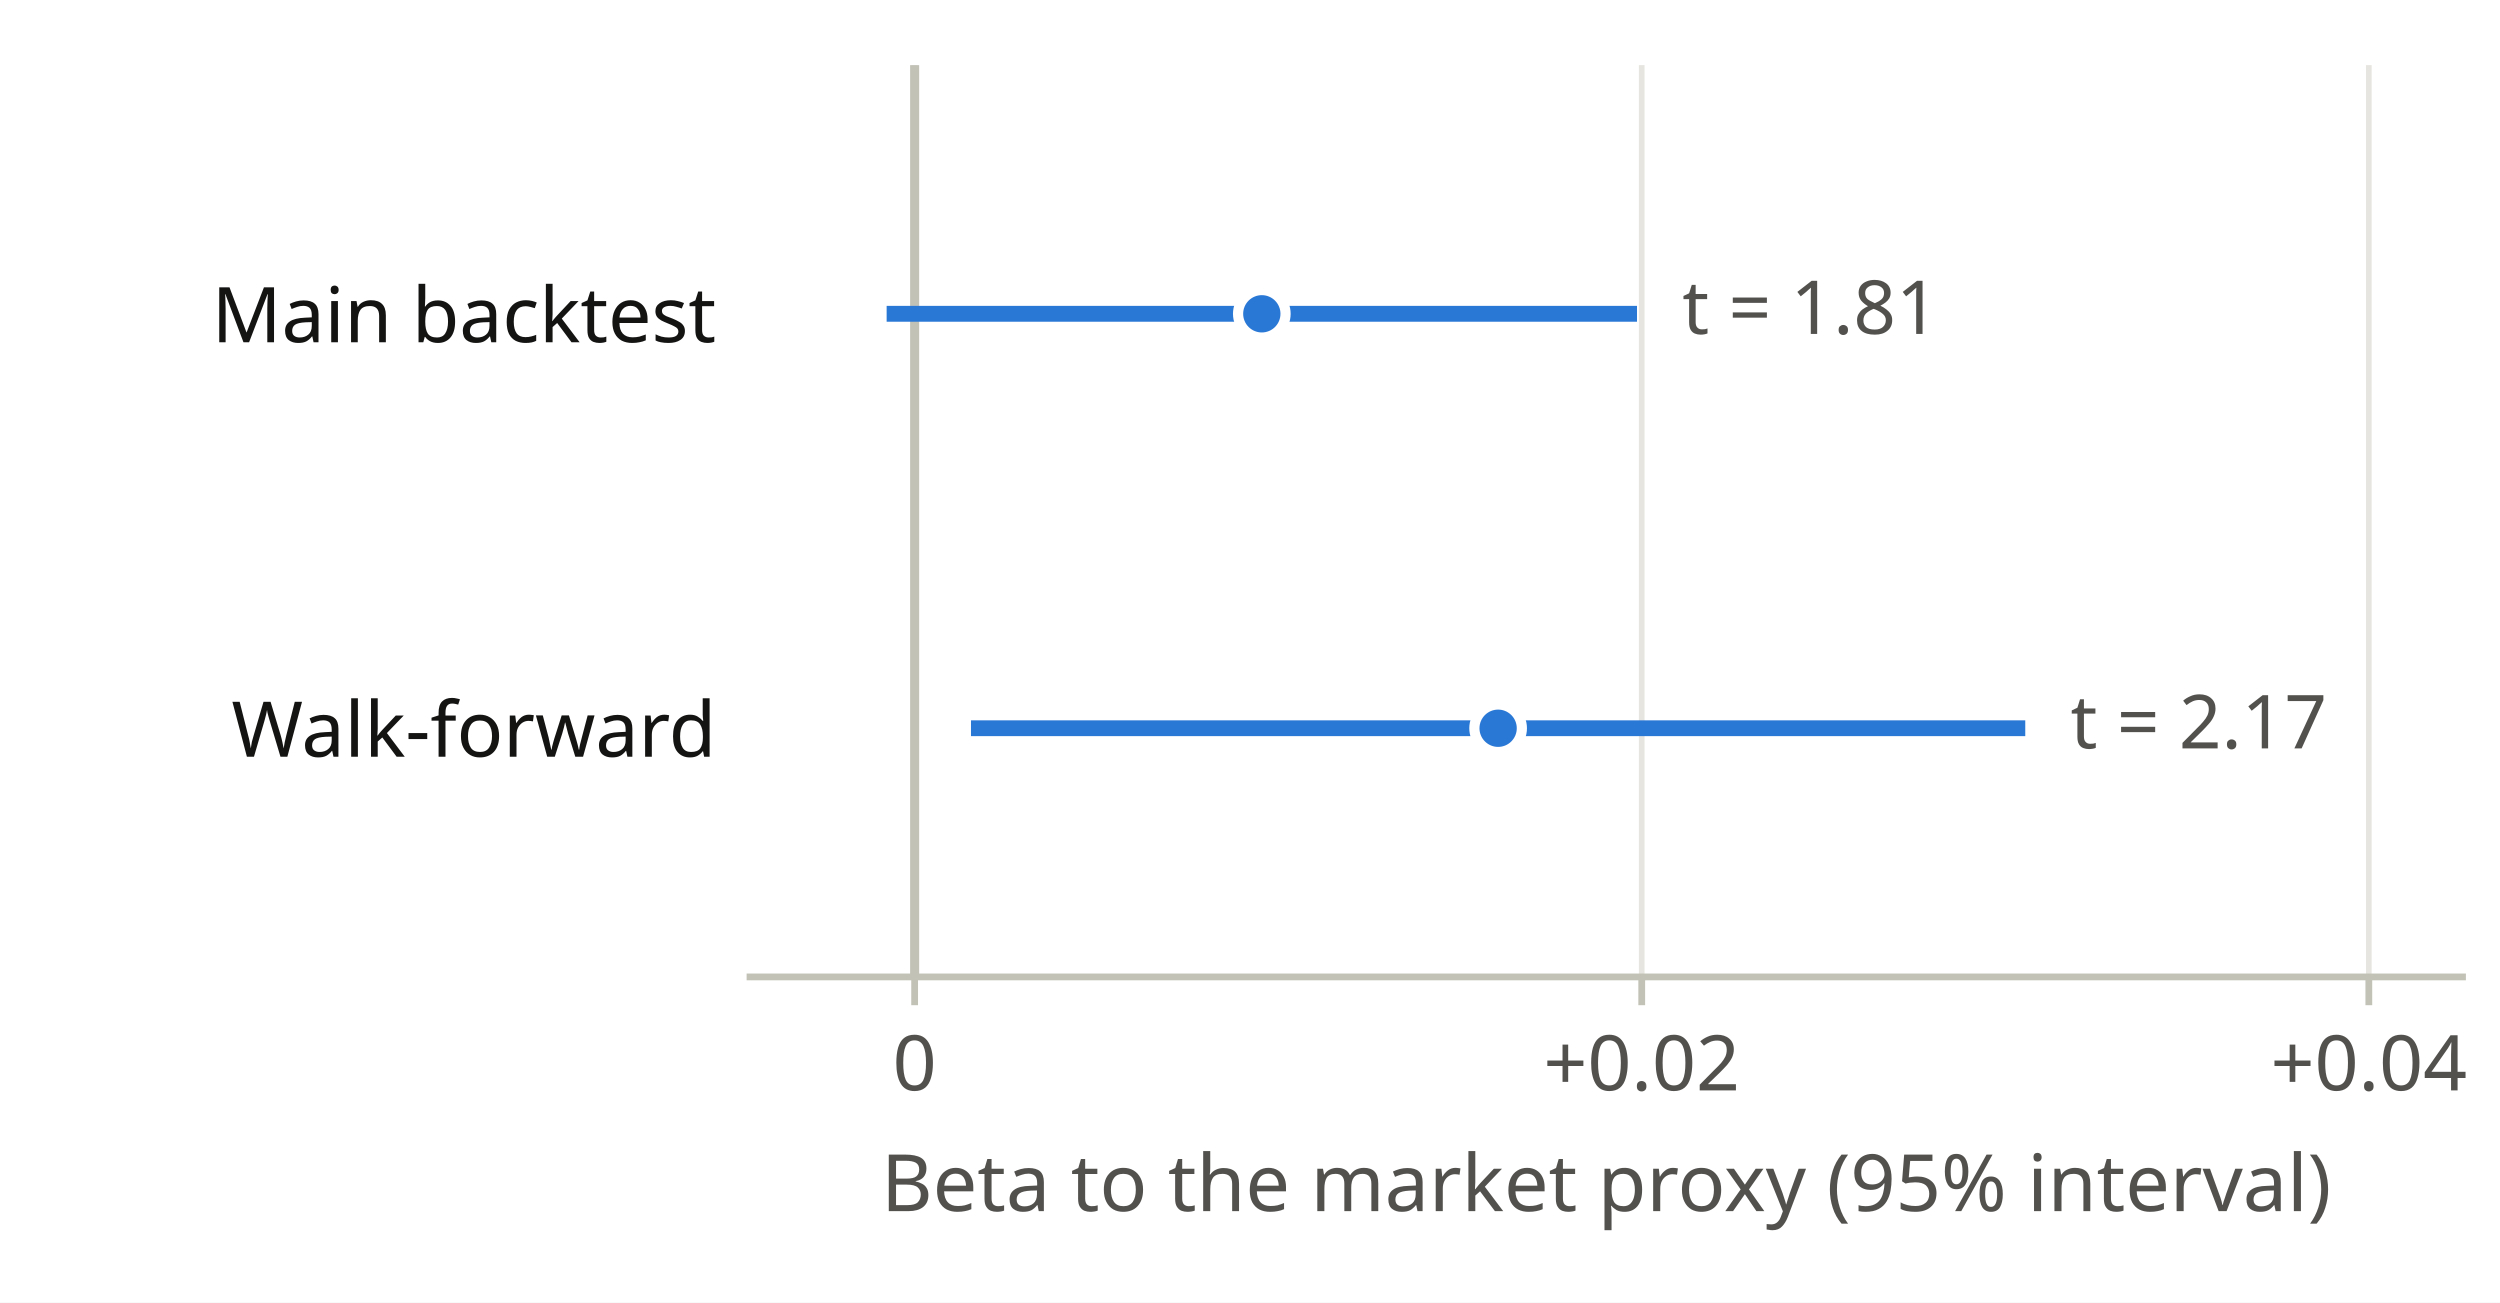
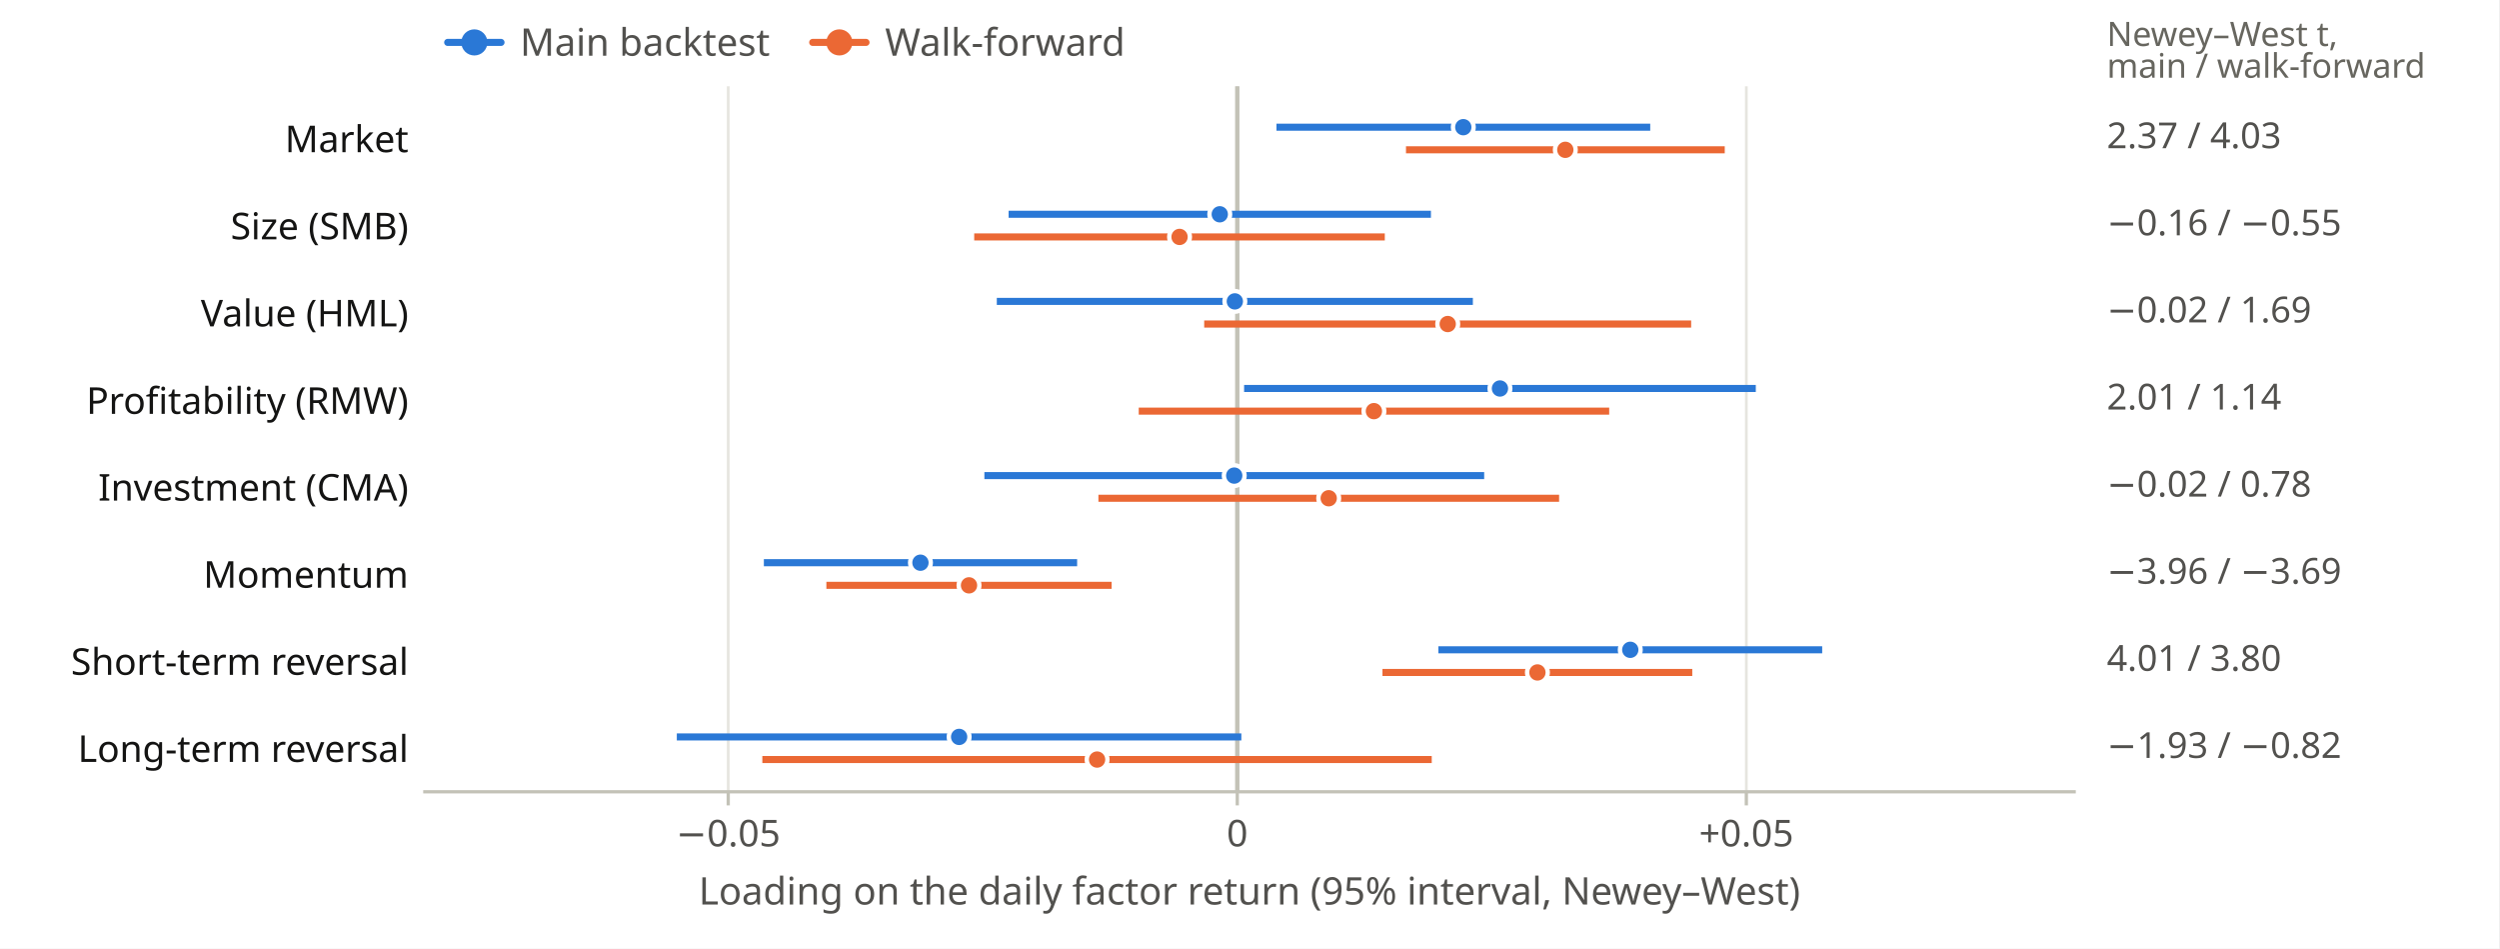
- <svg xmlns="http://www.w3.org/2000/svg" xmlns:xlink="http://www.w3.org/1999/xlink" width="221.102pt" height="115.2pt" viewBox="0 0 221.102 115.2" version="1.1">
+ <svg xmlns="http://www.w3.org/2000/svg" xmlns:xlink="http://www.w3.org/1999/xlink" width="459.213pt" height="174.24pt" viewBox="0 0 459.213 174.24" version="1.1">
  <defs>
    <style type="text/css">*{stroke-linejoin: round; stroke-linecap: butt}</style>
  </defs>
  <g id="figure_1">
    <g id="patch_1">
-       <path d="M 0 115.2 L 221.102 115.2 L 221.102 0 L 0 0 z " style="fill: #ffffff" />
+       <path d="M 0 174.24 L 459.213 174.24 L 459.213 0 L 0 0 z " style="fill: #ffffff" />
    </g>
    <g id="axes_1">
      <g id="patch_2">
-         <path d="M 66.331 86.4 L 217.786 86.4 L 217.786 5.76 L 66.331 5.76 z " style="fill: #ffffff" />
+         <path d="M 78.066 145.44 L 381.146 145.44 L 381.146 15.84 L 78.066 15.84 z " style="fill: #ffffff" />
      </g>
      <g id="matplotlib.axis_1">
        <g id="xtick_1">
          <g id="line2d_1">
-             <path d="M 80.891 86.4 L 80.891 5.76 " clip-path="url(#p2a5608bdf0)" style="fill: none; stroke: #e6e5df; stroke-width: 0.5; stroke-linecap: round" />
+             <path d="M 133.818 145.44 L 133.818 15.84 " clip-path="url(#pde62d1dbb1)" style="fill: none; stroke: #e6e5df; stroke-width: 0.5; stroke-linecap: round" />
          </g>
          <g id="line2d_2">
            <defs>
              <path id="m30e6e8c478" d="M 0 0 L 0 2.5 " style="stroke: #c3c2b7; stroke-width: 0.6" />
            </defs>
            <g>
-               <use xlink:href="#m30e6e8c478" x="80.891" y="86.4" style="fill: #c3c2b7; stroke: #c3c2b7; stroke-width: 0.6" />
+               <use xlink:href="#m30e6e8c478" x="133.818" y="145.44" style="fill: #c3c2b7; stroke: #c3c2b7; stroke-width: 0.6" />
            </g>
          </g>
          <g id="text_1">
-             <text style="font-size: 6.8px; font-family: 'IBM Plex Sans'; text-anchor: middle; fill: #52514e" x="80.891" y="96.432" transform="rotate(-0 80.89063 96.432)">0</text>
+             <text style="font-size: 6.8px; font-family: 'IBM Plex Sans'; text-anchor: middle; fill: #52514e" x="133.818" y="155.472" transform="rotate(-0 133.818 155.472)">−0.05</text>
          </g>
        </g>
        <g id="xtick_2">
          <g id="line2d_3">
-             <path d="M 145.196 86.4 L 145.196 5.76 " clip-path="url(#p2a5608bdf0)" style="fill: none; stroke: #e6e5df; stroke-width: 0.5; stroke-linecap: round" />
+             <path d="M 227.361 145.44 L 227.361 15.84 " clip-path="url(#pde62d1dbb1)" style="fill: none; stroke: #e6e5df; stroke-width: 0.5; stroke-linecap: round" />
          </g>
          <g id="line2d_4">
            <g>
-               <use xlink:href="#m30e6e8c478" x="145.196" y="86.4" style="fill: #c3c2b7; stroke: #c3c2b7; stroke-width: 0.6" />
+               <use xlink:href="#m30e6e8c478" x="227.361" y="145.44" style="fill: #c3c2b7; stroke: #c3c2b7; stroke-width: 0.6" />
            </g>
          </g>
          <g id="text_2">
-             <text style="font-size: 6.8px; font-family: 'IBM Plex Sans'; text-anchor: middle; fill: #52514e" x="145.196" y="96.432" transform="rotate(-0 145.1956 96.432)">+0.02</text>
+             <text style="font-size: 6.8px; font-family: 'IBM Plex Sans'; text-anchor: middle; fill: #52514e" x="227.361" y="155.472" transform="rotate(-0 227.3613 155.472)">0</text>
          </g>
        </g>
        <g id="xtick_3">
          <g id="line2d_5">
-             <path d="M 209.501 86.4 L 209.501 5.76 " clip-path="url(#p2a5608bdf0)" style="fill: none; stroke: #e6e5df; stroke-width: 0.5; stroke-linecap: round" />
+             <path d="M 320.905 145.44 L 320.905 15.84 " clip-path="url(#pde62d1dbb1)" style="fill: none; stroke: #e6e5df; stroke-width: 0.5; stroke-linecap: round" />
          </g>
          <g id="line2d_6">
            <g>
-               <use xlink:href="#m30e6e8c478" x="209.501" y="86.4" style="fill: #c3c2b7; stroke: #c3c2b7; stroke-width: 0.6" />
+               <use xlink:href="#m30e6e8c478" x="320.905" y="145.44" style="fill: #c3c2b7; stroke: #c3c2b7; stroke-width: 0.6" />
            </g>
          </g>
          <g id="text_3">
-             <text style="font-size: 6.8px; font-family: 'IBM Plex Sans'; text-anchor: middle; fill: #52514e" x="209.501" y="96.432" transform="rotate(-0 209.5005 96.432)">+0.04</text>
+             <text style="font-size: 6.8px; font-family: 'IBM Plex Sans'; text-anchor: middle; fill: #52514e" x="320.905" y="155.472" transform="rotate(-0 320.9046 155.472)">+0.05</text>
          </g>
        </g>
        <g id="text_4">
-           <text style="font-size: 7px; font-family: 'IBM Plex Sans'; text-anchor: middle; fill: #52514e" x="142.058" y="107.112" transform="rotate(-0 142.0583 107.112)">Beta to the market proxy (95% interval)</text>
+           <text style="font-size: 7px; font-family: 'IBM Plex Sans'; text-anchor: middle; fill: #52514e" x="229.606" y="166.152" transform="rotate(-0 229.6063 166.152)">Loading on the daily factor return (95% interval, Newey–West)</text>
        </g>
      </g>
      <g id="matplotlib.axis_2">
        <g id="ytick_1">
          <g id="line2d_7" />
          <g id="text_5">
-             <text style="font-size: 6.8px; font-family: 'IBM Plex Sans'; text-anchor: end; fill: #141413" x="63.331" y="30.269" transform="rotate(-0 63.33071 30.26873)">Main backtest</text>
+             <text style="font-size: 6.8px; font-family: 'IBM Plex Sans'; text-anchor: end; fill: #141413" x="75.066" y="27.956" transform="rotate(-0 75.06614 27.956)">Market</text>
          </g>
        </g>
        <g id="ytick_2">
          <g id="line2d_8" />
          <g id="text_6">
-             <text style="font-size: 6.8px; font-family: 'IBM Plex Sans'; text-anchor: end; fill: #141413" x="63.331" y="66.923" transform="rotate(-0 63.33071 66.92327)">Walk-forward</text>
-           </g>
-         </g>
-       </g>
-       <g id="line2d_9">
-         <path d="M 80.891 86.4 L 80.891 5.76 " clip-path="url(#p2a5608bdf0)" style="fill: none; stroke: #c3c2b7; stroke-width: 0.8; stroke-linecap: round" />
+             <text style="font-size: 6.8px; font-family: 'IBM Plex Sans'; text-anchor: end; fill: #141413" x="75.066" y="43.956" transform="rotate(-0 75.06614 43.956)">Size (SMB)</text>
+           </g>
+         </g>
+         <g id="ytick_3">
+           <g id="line2d_9" />
+           <g id="text_7">
+             <text style="font-size: 6.8px; font-family: 'IBM Plex Sans'; text-anchor: end; fill: #141413" x="75.066" y="59.956" transform="rotate(-0 75.06614 59.956)">Value (HML)</text>
+           </g>
+         </g>
+         <g id="ytick_4">
+           <g id="line2d_10" />
+           <g id="text_8">
+             <text style="font-size: 6.8px; font-family: 'IBM Plex Sans'; text-anchor: end; fill: #141413" x="75.066" y="76.024" transform="rotate(-0 75.06614 76.024)">Profitability (RMW)</text>
+           </g>
+         </g>
+         <g id="ytick_5">
+           <g id="line2d_11" />
+           <g id="text_9">
+             <text style="font-size: 6.8px; font-family: 'IBM Plex Sans'; text-anchor: end; fill: #141413" x="75.066" y="91.956" transform="rotate(-0 75.06614 91.956)">Investment (CMA)</text>
+           </g>
+         </g>
+         <g id="ytick_6">
+           <g id="line2d_12" />
+           <g id="text_10">
+             <text style="font-size: 6.8px; font-family: 'IBM Plex Sans'; text-anchor: end; fill: #141413" x="75.066" y="107.956" transform="rotate(-0 75.06614 107.956)">Momentum</text>
+           </g>
+         </g>
+         <g id="ytick_7">
+           <g id="line2d_13" />
+           <g id="text_11">
+             <text style="font-size: 6.8px; font-family: 'IBM Plex Sans'; text-anchor: end; fill: #141413" x="75.066" y="123.956" transform="rotate(-0 75.06614 123.956)">Short-term reversal</text>
+           </g>
+         </g>
+         <g id="ytick_8">
+           <g id="line2d_14" />
+           <g id="text_12">
+             <text style="font-size: 6.8px; font-family: 'IBM Plex Sans'; text-anchor: end; fill: #141413" x="75.066" y="139.956" transform="rotate(-0 75.06614 139.956)">Long-term reversal</text>
+           </g>
+         </g>
+       </g>
+       <g id="line2d_15">
+         <path d="M 227.361 145.44 L 227.361 15.84 " clip-path="url(#pde62d1dbb1)" style="fill: none; stroke: #c3c2b7; stroke-width: 0.8; stroke-linecap: round" />
      </g>
      <g id="patch_3">
-         <path d="M 66.331 86.4 L 217.786 86.4 " style="fill: none; stroke: #c3c2b7; stroke-width: 0.6; stroke-linejoin: miter; stroke-linecap: square" />
-       </g>
-       <g id="line2d_10">
-         <path d="M 78.415 27.753 L 144.778 27.753 " clip-path="url(#p2a5608bdf0)" style="fill: none; stroke: #2a78d6; stroke-width: 1.4" />
-       </g>
-       <g id="text_7">
-         <text style="font-size: 6.6px; font-family: 'IBM Plex Sans'; text-anchor: start; fill: #52514e" x="148.778" y="29.535" transform="rotate(-0 148.7776 29.53473)">t = 1.81</text>
-       </g>
-       <g id="line2d_11">
-         <path d="M 85.874 64.407 L 179.116 64.407 " clip-path="url(#p2a5608bdf0)" style="fill: none; stroke: #2a78d6; stroke-width: 1.4" />
-       </g>
-       <g id="text_8">
-         <text style="font-size: 6.6px; font-family: 'IBM Plex Sans'; text-anchor: start; fill: #52514e" x="183.116" y="66.189" transform="rotate(-0 183.1164 66.18927)">t = 2.17</text>
-       </g>
-       <g id="line2d_12">
-         <path d="M 111.596 27.753 " clip-path="url(#p2a5608bdf0)" style="fill: none; stroke: #2a78d6; stroke-width: 1.1; stroke-linecap: round" />
+         <path d="M 78.066 145.44 L 381.146 145.44 " style="fill: none; stroke: #c3c2b7; stroke-width: 0.6; stroke-linejoin: miter; stroke-linecap: square" />
+       </g>
+       <g id="line2d_16">
+         <path d="M 234.564 23.36 L 303.244 23.36 " clip-path="url(#pde62d1dbb1)" style="fill: none; stroke: #2a78d6; stroke-width: 1.3" />
+       </g>
+       <g id="line2d_17">
+         <path d="M 185.342 39.36 L 262.945 39.36 " clip-path="url(#pde62d1dbb1)" style="fill: none; stroke: #2a78d6; stroke-width: 1.3" />
+       </g>
+       <g id="line2d_18">
+         <path d="M 183.171 55.36 L 270.653 55.36 " clip-path="url(#pde62d1dbb1)" style="fill: none; stroke: #2a78d6; stroke-width: 1.3" />
+       </g>
+       <g id="line2d_19">
+         <path d="M 228.615 71.36 L 322.644 71.36 " clip-path="url(#pde62d1dbb1)" style="fill: none; stroke: #2a78d6; stroke-width: 1.3" />
+       </g>
+       <g id="line2d_20">
+         <path d="M 180.889 87.36 L 272.73 87.36 " clip-path="url(#pde62d1dbb1)" style="fill: none; stroke: #2a78d6; stroke-width: 1.3" />
+       </g>
+       <g id="line2d_21">
+         <path d="M 140.366 103.36 L 197.933 103.36 " clip-path="url(#pde62d1dbb1)" style="fill: none; stroke: #2a78d6; stroke-width: 1.3" />
+       </g>
+       <g id="line2d_22">
+         <path d="M 264.311 119.36 L 334.843 119.36 " clip-path="url(#pde62d1dbb1)" style="fill: none; stroke: #2a78d6; stroke-width: 1.3" />
+       </g>
+       <g id="line2d_23">
+         <path d="M 124.37 135.36 L 228.11 135.36 " clip-path="url(#pde62d1dbb1)" style="fill: none; stroke: #2a78d6; stroke-width: 1.3" />
+       </g>
+       <g id="line2d_24">
+         <path d="M 258.362 27.52 L 316.938 27.52 " clip-path="url(#pde62d1dbb1)" style="fill: none; stroke: #eb6834; stroke-width: 1.3" />
+       </g>
+       <g id="line2d_25">
+         <path d="M 179.018 43.52 L 254.47 43.52 " clip-path="url(#pde62d1dbb1)" style="fill: none; stroke: #eb6834; stroke-width: 1.3" />
+       </g>
+       <g id="line2d_26">
+         <path d="M 221.281 59.52 L 310.764 59.52 " clip-path="url(#pde62d1dbb1)" style="fill: none; stroke: #eb6834; stroke-width: 1.3" />
+       </g>
+       <g id="line2d_27">
+         <path d="M 209.251 75.52 L 295.704 75.52 " clip-path="url(#pde62d1dbb1)" style="fill: none; stroke: #eb6834; stroke-width: 1.3" />
+       </g>
+       <g id="line2d_28">
+         <path d="M 201.843 91.52 L 286.499 91.52 " clip-path="url(#pde62d1dbb1)" style="fill: none; stroke: #eb6834; stroke-width: 1.3" />
+       </g>
+       <g id="line2d_29">
+         <path d="M 151.853 107.52 L 204.275 107.52 " clip-path="url(#pde62d1dbb1)" style="fill: none; stroke: #eb6834; stroke-width: 1.3" />
+       </g>
+       <g id="line2d_30">
+         <path d="M 254.04 123.52 L 310.97 123.52 " clip-path="url(#pde62d1dbb1)" style="fill: none; stroke: #eb6834; stroke-width: 1.3" />
+       </g>
+       <g id="line2d_31">
+         <path d="M 140.085 139.52 L 263.095 139.52 " clip-path="url(#pde62d1dbb1)" style="fill: none; stroke: #eb6834; stroke-width: 1.3" />
+       </g>
+       <g id="text_13">
+         <text style="font-size: 6.6px; font-family: 'IBM Plex Sans'; text-anchor: start; fill: #52514e" x="387.146" y="27.222" transform="rotate(-0 387.1465 27.222)">2.37 / 4.03</text>
+       </g>
+       <g id="text_14">
+         <text style="font-size: 6.6px; font-family: 'IBM Plex Sans'; text-anchor: start; fill: #52514e" x="387.146" y="43.222" transform="rotate(-0 387.1465 43.222)">−0.16 / −0.55</text>
+       </g>
+       <g id="text_15">
+         <text style="font-size: 6.6px; font-family: 'IBM Plex Sans'; text-anchor: start; fill: #52514e" x="387.146" y="59.222" transform="rotate(-0 387.1465 59.222)">−0.02 / 1.69</text>
+       </g>
+       <g id="text_16">
+         <text style="font-size: 6.6px; font-family: 'IBM Plex Sans'; text-anchor: start; fill: #52514e" x="387.146" y="75.222" transform="rotate(-0 387.1465 75.222)">2.01 / 1.14</text>
+       </g>
+       <g id="text_17">
+         <text style="font-size: 6.6px; font-family: 'IBM Plex Sans'; text-anchor: start; fill: #52514e" x="387.146" y="91.222" transform="rotate(-0 387.1465 91.222)">−0.02 / 0.78</text>
+       </g>
+       <g id="text_18">
+         <text style="font-size: 6.6px; font-family: 'IBM Plex Sans'; text-anchor: start; fill: #52514e" x="387.146" y="107.222" transform="rotate(-0 387.1465 107.222)">−3.96 / −3.69</text>
+       </g>
+       <g id="text_19">
+         <text style="font-size: 6.6px; font-family: 'IBM Plex Sans'; text-anchor: start; fill: #52514e" x="387.146" y="123.222" transform="rotate(-0 387.1465 123.222)">4.01 / 3.80</text>
+       </g>
+       <g id="text_20">
+         <text style="font-size: 6.6px; font-family: 'IBM Plex Sans'; text-anchor: start; fill: #52514e" x="387.146" y="139.222" transform="rotate(-0 387.1465 139.222)">−1.93 / −0.82</text>
+       </g>
+       <g id="text_21">
+         <text style="font-size: 6.2px; font-family: 'IBM Plex Sans'; fill: #67665f" transform="translate(387.1465 8.452)">Newey–West t,</text>
+         <text style="font-size: 6.2px; font-family: 'IBM Plex Sans'; fill: #67665f" transform="translate(387.1465 14.28)">main / walk-forward</text>
+       </g>
+       <g id="line2d_32">
+         <path d="M 268.894 23.36 " clip-path="url(#pde62d1dbb1)" style="fill: none; stroke: #2a78d6; stroke-width: 1.1; stroke-linecap: round" />
        <defs>
-           <path id="m3efd54278e" d="M 0 2.1 C 0.557 2.1 1.091 1.879 1.485 1.485 C 1.879 1.091 2.1 0.557 2.1 0 C 2.1 -0.557 1.879 -1.091 1.485 -1.485 C 1.091 -1.879 0.557 -2.1 0 -2.1 C -0.557 -2.1 -1.091 -1.879 -1.485 -1.485 C -1.879 -1.091 -2.1 -0.557 -2.1 0 C -2.1 0.557 -1.879 1.091 -1.485 1.485 C -1.091 1.879 -0.557 2.1 0 2.1 z " style="stroke: #ffffff; stroke-width: 0.9" />
+           <path id="m32dd954fac" d="M 0 1.9 C 0.504 1.9 0.987 1.7 1.344 1.344 C 1.7 0.987 1.9 0.504 1.9 0 C 1.9 -0.504 1.7 -0.987 1.344 -1.344 C 0.987 -1.7 0.504 -1.9 0 -1.9 C -0.504 -1.9 -0.987 -1.7 -1.344 -1.344 C -1.7 -0.987 -1.9 -0.504 -1.9 0 C -1.9 0.504 -1.7 0.987 -1.344 1.344 C -0.987 1.7 -0.504 1.9 0 1.9 z " style="stroke: #ffffff; stroke-width: 0.8" />
        </defs>
-         <g clip-path="url(#p2a5608bdf0)">
-           <use xlink:href="#m3efd54278e" x="111.596" y="27.753" style="fill: #2a78d6; stroke: #ffffff; stroke-width: 0.9" />
-         </g>
-       </g>
-       <g id="line2d_13">
-         <path d="M 132.495 64.407 " clip-path="url(#p2a5608bdf0)" style="fill: none; stroke: #2a78d6; stroke-width: 1.1; stroke-linecap: round" />
-         <g clip-path="url(#p2a5608bdf0)">
-           <use xlink:href="#m3efd54278e" x="132.495" y="64.407" style="fill: #2a78d6; stroke: #ffffff; stroke-width: 0.9" />
+         <g clip-path="url(#pde62d1dbb1)">
+           <use xlink:href="#m32dd954fac" x="268.894" y="23.36" style="fill: #2a78d6; stroke: #ffffff; stroke-width: 0.8" />
+         </g>
+       </g>
+       <g id="line2d_33">
+         <path d="M 224.143 39.36 " clip-path="url(#pde62d1dbb1)" style="fill: none; stroke: #2a78d6; stroke-width: 1.1; stroke-linecap: round" />
+         <g clip-path="url(#pde62d1dbb1)">
+           <use xlink:href="#m32dd954fac" x="224.143" y="39.36" style="fill: #2a78d6; stroke: #ffffff; stroke-width: 0.8" />
+         </g>
+       </g>
+       <g id="line2d_34">
+         <path d="M 226.912 55.36 " clip-path="url(#pde62d1dbb1)" style="fill: none; stroke: #2a78d6; stroke-width: 1.1; stroke-linecap: round" />
+         <g clip-path="url(#pde62d1dbb1)">
+           <use xlink:href="#m32dd954fac" x="226.912" y="55.36" style="fill: #2a78d6; stroke: #ffffff; stroke-width: 0.8" />
+         </g>
+       </g>
+       <g id="line2d_35">
+         <path d="M 275.63 71.36 " clip-path="url(#pde62d1dbb1)" style="fill: none; stroke: #2a78d6; stroke-width: 1.1; stroke-linecap: round" />
+         <g clip-path="url(#pde62d1dbb1)">
+           <use xlink:href="#m32dd954fac" x="275.63" y="71.36" style="fill: #2a78d6; stroke: #ffffff; stroke-width: 0.8" />
+         </g>
+       </g>
+       <g id="line2d_36">
+         <path d="M 226.8 87.36 " clip-path="url(#pde62d1dbb1)" style="fill: none; stroke: #2a78d6; stroke-width: 1.1; stroke-linecap: round" />
+         <g clip-path="url(#pde62d1dbb1)">
+           <use xlink:href="#m32dd954fac" x="226.8" y="87.36" style="fill: #2a78d6; stroke: #ffffff; stroke-width: 0.8" />
+         </g>
+       </g>
+       <g id="line2d_37">
+         <path d="M 169.14 103.36 " clip-path="url(#pde62d1dbb1)" style="fill: none; stroke: #2a78d6; stroke-width: 1.1; stroke-linecap: round" />
+         <g clip-path="url(#pde62d1dbb1)">
+           <use xlink:href="#m32dd954fac" x="169.14" y="103.36" style="fill: #2a78d6; stroke: #ffffff; stroke-width: 0.8" />
+         </g>
+       </g>
+       <g id="line2d_38">
+         <path d="M 299.577 119.36 " clip-path="url(#pde62d1dbb1)" style="fill: none; stroke: #2a78d6; stroke-width: 1.1; stroke-linecap: round" />
+         <g clip-path="url(#pde62d1dbb1)">
+           <use xlink:href="#m32dd954fac" x="299.577" y="119.36" style="fill: #2a78d6; stroke: #ffffff; stroke-width: 0.8" />
+         </g>
+       </g>
+       <g id="line2d_39">
+         <path d="M 176.249 135.36 " clip-path="url(#pde62d1dbb1)" style="fill: none; stroke: #2a78d6; stroke-width: 1.1; stroke-linecap: round" />
+         <g clip-path="url(#pde62d1dbb1)">
+           <use xlink:href="#m32dd954fac" x="176.249" y="135.36" style="fill: #2a78d6; stroke: #ffffff; stroke-width: 0.8" />
+         </g>
+       </g>
+       <g id="line2d_40">
+         <path d="M 287.641 27.52 " clip-path="url(#pde62d1dbb1)" style="fill: none; stroke: #eb6834; stroke-width: 1.1; stroke-linecap: round" />
+         <defs>
+           <path id="m816a49ca99" d="M 0 1.9 C 0.504 1.9 0.987 1.7 1.344 1.344 C 1.7 0.987 1.9 0.504 1.9 0 C 1.9 -0.504 1.7 -0.987 1.344 -1.344 C 0.987 -1.7 0.504 -1.9 0 -1.9 C -0.504 -1.9 -0.987 -1.7 -1.344 -1.344 C -1.7 -0.987 -1.9 -0.504 -1.9 0 C -1.9 0.504 -1.7 0.987 -1.344 1.344 C -0.987 1.7 -0.504 1.9 0 1.9 z " style="stroke: #ffffff; stroke-width: 0.8" />
+         </defs>
+         <g clip-path="url(#pde62d1dbb1)">
+           <use xlink:href="#m816a49ca99" x="287.641" y="27.52" style="fill: #eb6834; stroke: #ffffff; stroke-width: 0.8" />
+         </g>
+       </g>
+       <g id="line2d_41">
+         <path d="M 216.753 43.52 " clip-path="url(#pde62d1dbb1)" style="fill: none; stroke: #eb6834; stroke-width: 1.1; stroke-linecap: round" />
+         <g clip-path="url(#pde62d1dbb1)">
+           <use xlink:href="#m816a49ca99" x="216.753" y="43.52" style="fill: #eb6834; stroke: #ffffff; stroke-width: 0.8" />
+         </g>
+       </g>
+       <g id="line2d_42">
+         <path d="M 266.032 59.52 " clip-path="url(#pde62d1dbb1)" style="fill: none; stroke: #eb6834; stroke-width: 1.1; stroke-linecap: round" />
+         <g clip-path="url(#pde62d1dbb1)">
+           <use xlink:href="#m816a49ca99" x="266.032" y="59.52" style="fill: #eb6834; stroke: #ffffff; stroke-width: 0.8" />
+         </g>
+       </g>
+       <g id="line2d_43">
+         <path d="M 252.468 75.52 " clip-path="url(#pde62d1dbb1)" style="fill: none; stroke: #eb6834; stroke-width: 1.1; stroke-linecap: round" />
+         <g clip-path="url(#pde62d1dbb1)">
+           <use xlink:href="#m816a49ca99" x="252.468" y="75.52" style="fill: #eb6834; stroke: #ffffff; stroke-width: 0.8" />
+         </g>
+       </g>
+       <g id="line2d_44">
+         <path d="M 244.162 91.52 " clip-path="url(#pde62d1dbb1)" style="fill: none; stroke: #eb6834; stroke-width: 1.1; stroke-linecap: round" />
+         <g clip-path="url(#pde62d1dbb1)">
+           <use xlink:href="#m816a49ca99" x="244.162" y="91.52" style="fill: #eb6834; stroke: #ffffff; stroke-width: 0.8" />
+         </g>
+       </g>
+       <g id="line2d_45">
+         <path d="M 178.064 107.52 " clip-path="url(#pde62d1dbb1)" style="fill: none; stroke: #eb6834; stroke-width: 1.1; stroke-linecap: round" />
+         <g clip-path="url(#pde62d1dbb1)">
+           <use xlink:href="#m816a49ca99" x="178.064" y="107.52" style="fill: #eb6834; stroke: #ffffff; stroke-width: 0.8" />
+         </g>
+       </g>
+       <g id="line2d_46">
+         <path d="M 282.514 123.52 " clip-path="url(#pde62d1dbb1)" style="fill: none; stroke: #eb6834; stroke-width: 1.1; stroke-linecap: round" />
+         <g clip-path="url(#pde62d1dbb1)">
+           <use xlink:href="#m816a49ca99" x="282.514" y="123.52" style="fill: #eb6834; stroke: #ffffff; stroke-width: 0.8" />
+         </g>
+       </g>
+       <g id="line2d_47">
+         <path d="M 201.599 139.52 " clip-path="url(#pde62d1dbb1)" style="fill: none; stroke: #eb6834; stroke-width: 1.1; stroke-linecap: round" />
+         <g clip-path="url(#pde62d1dbb1)">
+           <use xlink:href="#m816a49ca99" x="201.599" y="139.52" style="fill: #eb6834; stroke: #ffffff; stroke-width: 0.8" />
+         </g>
+       </g>
+       <g id="legend_1">
+         <g id="line2d_48">
+           <path d="M 82.266 7.79 L 87.166 7.79 L 92.066 7.79 " style="fill: none; stroke: #2a78d6; stroke-width: 1.3; stroke-linecap: round" />
+           <defs>
+             <path id="m1e7ae790d5" d="M 0 1.9 C 0.504 1.9 0.987 1.7 1.344 1.344 C 1.7 0.987 1.9 0.504 1.9 0 C 1.9 -0.504 1.7 -0.987 1.344 -1.344 C 0.987 -1.7 0.504 -1.9 0 -1.9 C -0.504 -1.9 -0.987 -1.7 -1.344 -1.344 C -1.7 -0.987 -1.9 -0.504 -1.9 0 C -1.9 0.504 -1.7 0.987 -1.344 1.344 C -0.987 1.7 -0.504 1.9 0 1.9 z " style="stroke: #2a78d6" />
+           </defs>
+           <g>
+             <use xlink:href="#m1e7ae790d5" x="87.166" y="7.79" style="fill: #2a78d6; stroke: #2a78d6" />
+           </g>
+         </g>
+         <g id="text_22">
+           <text style="font-size: 7px; font-family: 'IBM Plex Sans'; text-anchor: start; fill: #52514e" x="95.566" y="10.24" transform="rotate(-0 95.56614 10.24)">Main backtest</text>
+         </g>
+         <g id="line2d_49">
+           <path d="M 149.34 7.79 L 154.24 7.79 L 159.14 7.79 " style="fill: none; stroke: #eb6834; stroke-width: 1.3; stroke-linecap: round" />
+           <defs>
+             <path id="m3455d720ef" d="M 0 1.9 C 0.504 1.9 0.987 1.7 1.344 1.344 C 1.7 0.987 1.9 0.504 1.9 0 C 1.9 -0.504 1.7 -0.987 1.344 -1.344 C 0.987 -1.7 0.504 -1.9 0 -1.9 C -0.504 -1.9 -0.987 -1.7 -1.344 -1.344 C -1.7 -0.987 -1.9 -0.504 -1.9 0 C -1.9 0.504 -1.7 0.987 -1.344 1.344 C -0.987 1.7 -0.504 1.9 0 1.9 z " style="stroke: #eb6834" />
+           </defs>
+           <g>
+             <use xlink:href="#m3455d720ef" x="154.24" y="7.79" style="fill: #eb6834; stroke: #eb6834" />
+           </g>
+         </g>
+         <g id="text_23">
+           <text style="font-size: 7px; font-family: 'IBM Plex Sans'; text-anchor: start; fill: #52514e" x="162.64" y="10.24" transform="rotate(-0 162.6404 10.24)">Walk-forward</text>
        </g>
      </g>
    </g>
  </g>
  <defs>
-     <clipPath id="p2a5608bdf0">
-       <rect x="66.331" y="5.76" width="151.455" height="80.64" />
+     <clipPath id="pde62d1dbb1">
+       <rect x="78.066" y="15.84" width="303.08" height="129.6" />
    </clipPath>
  </defs>
</svg>
